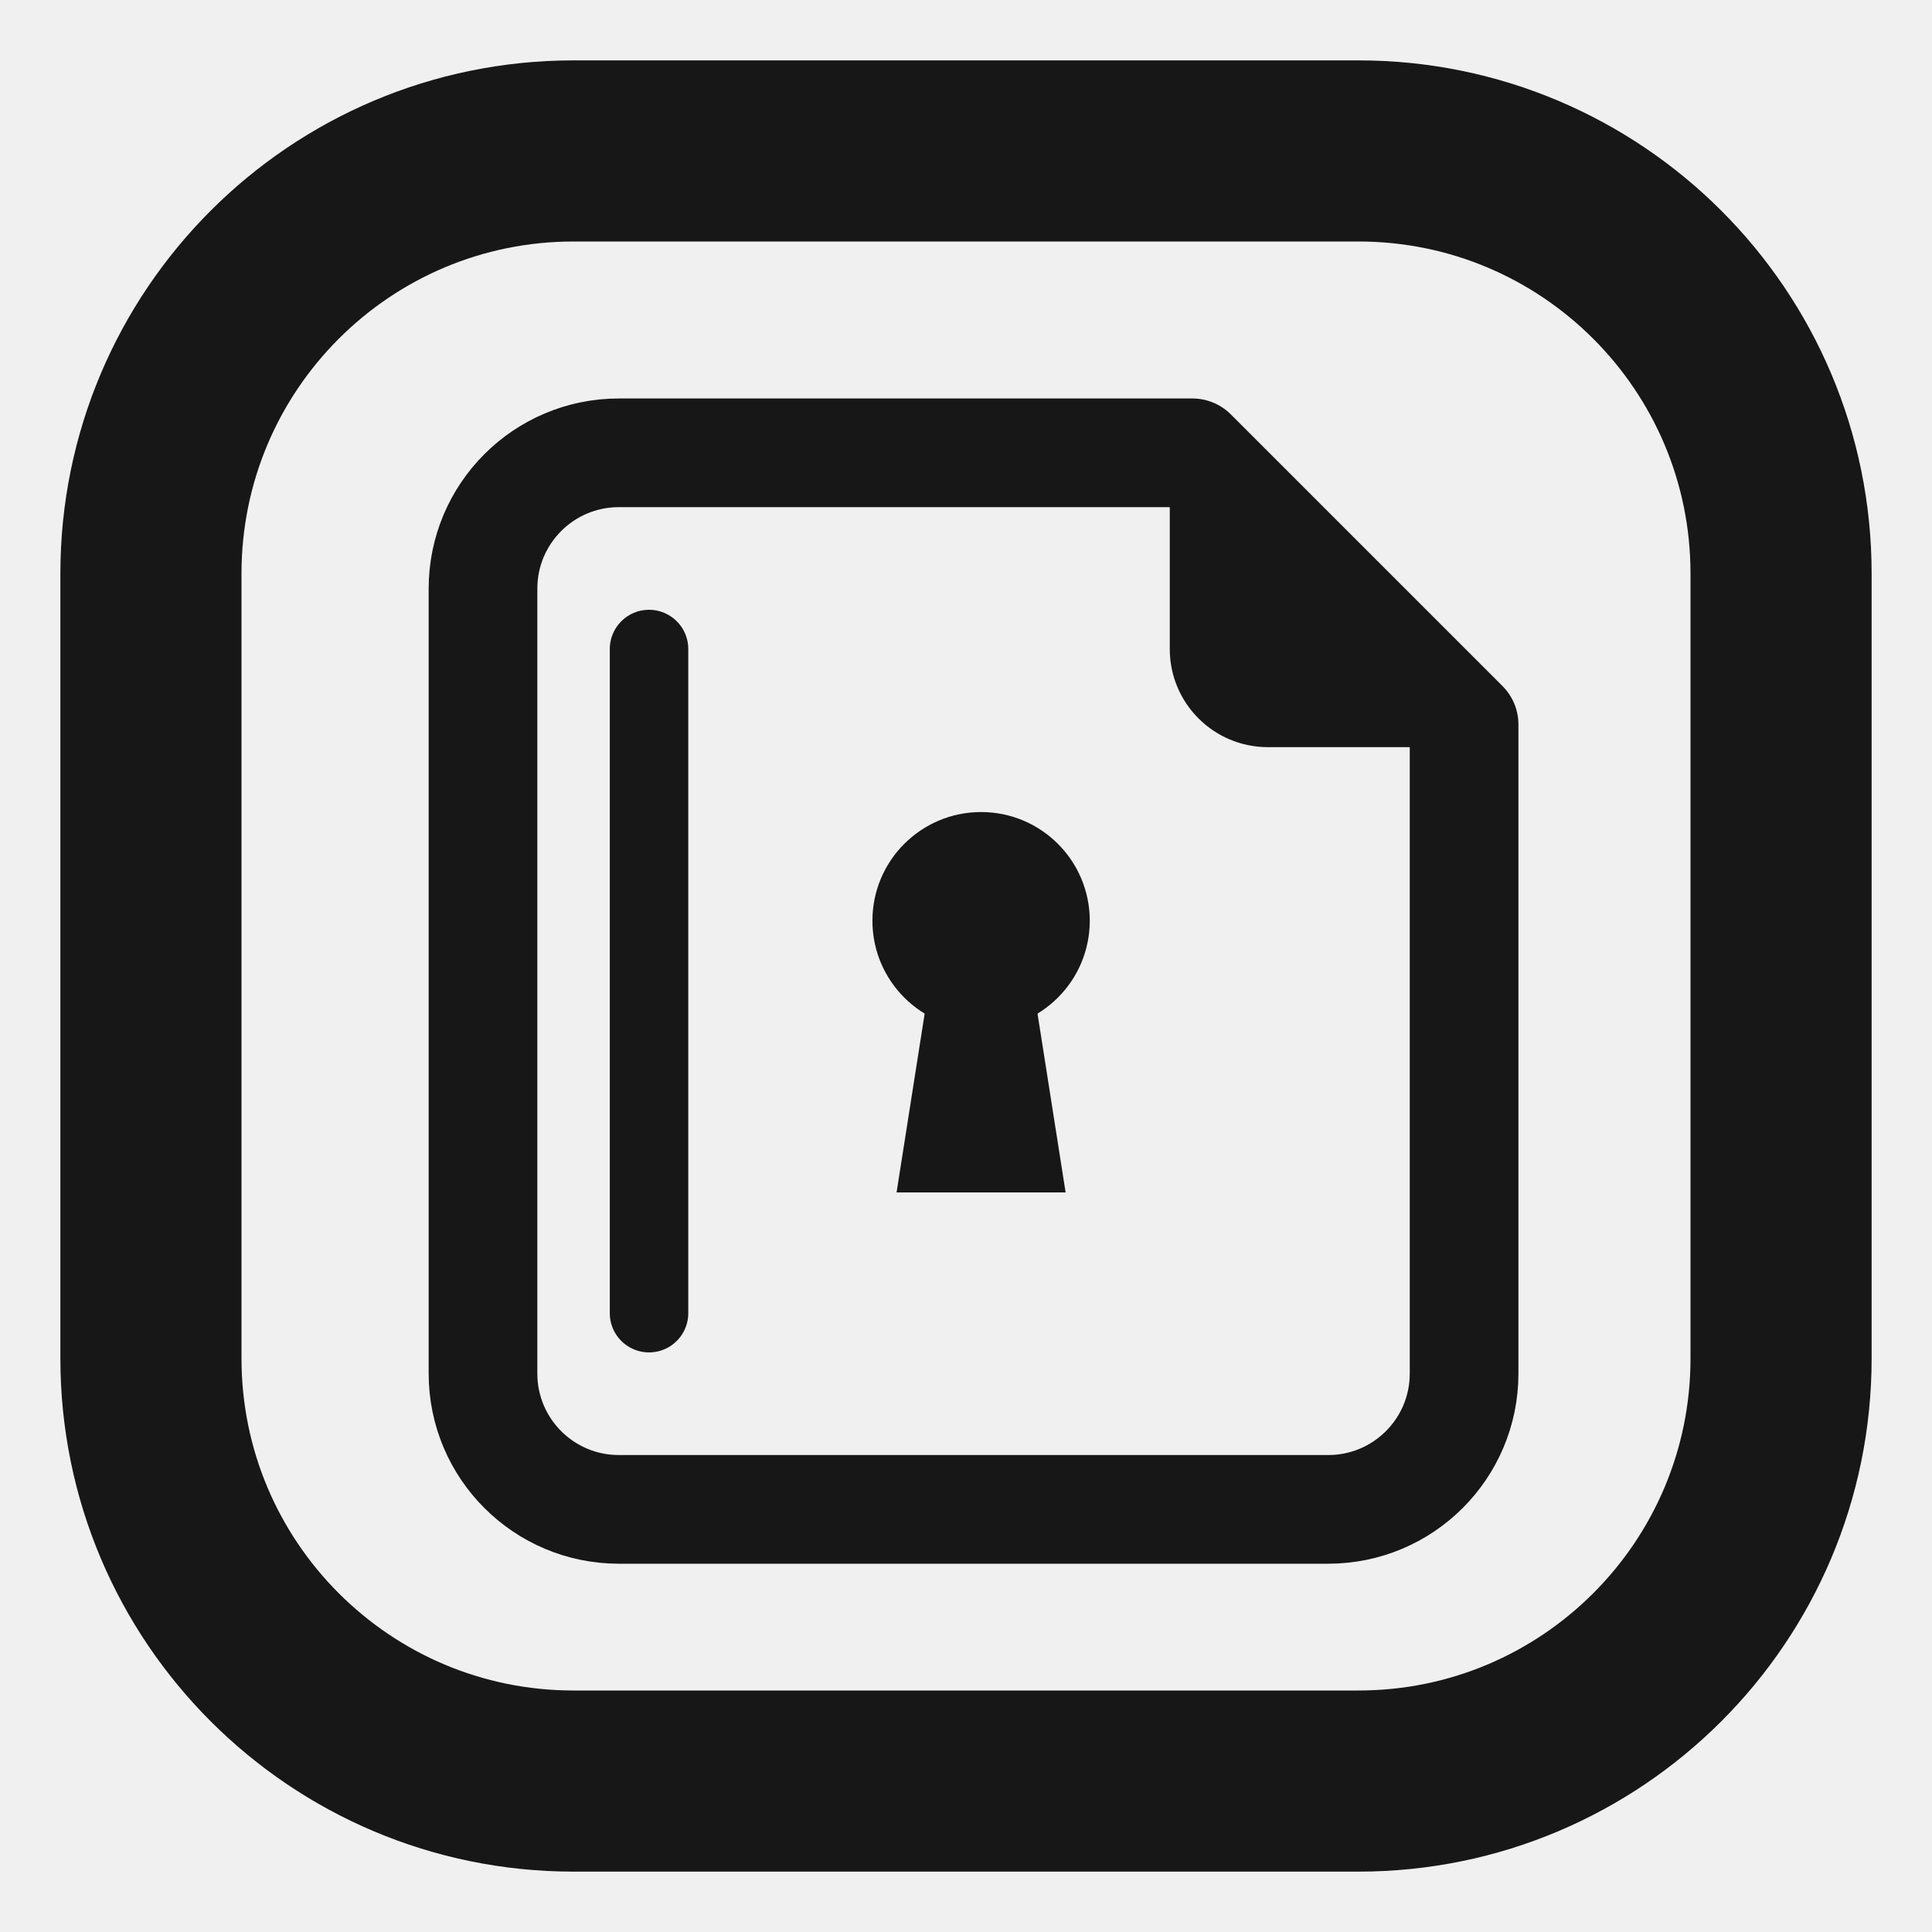
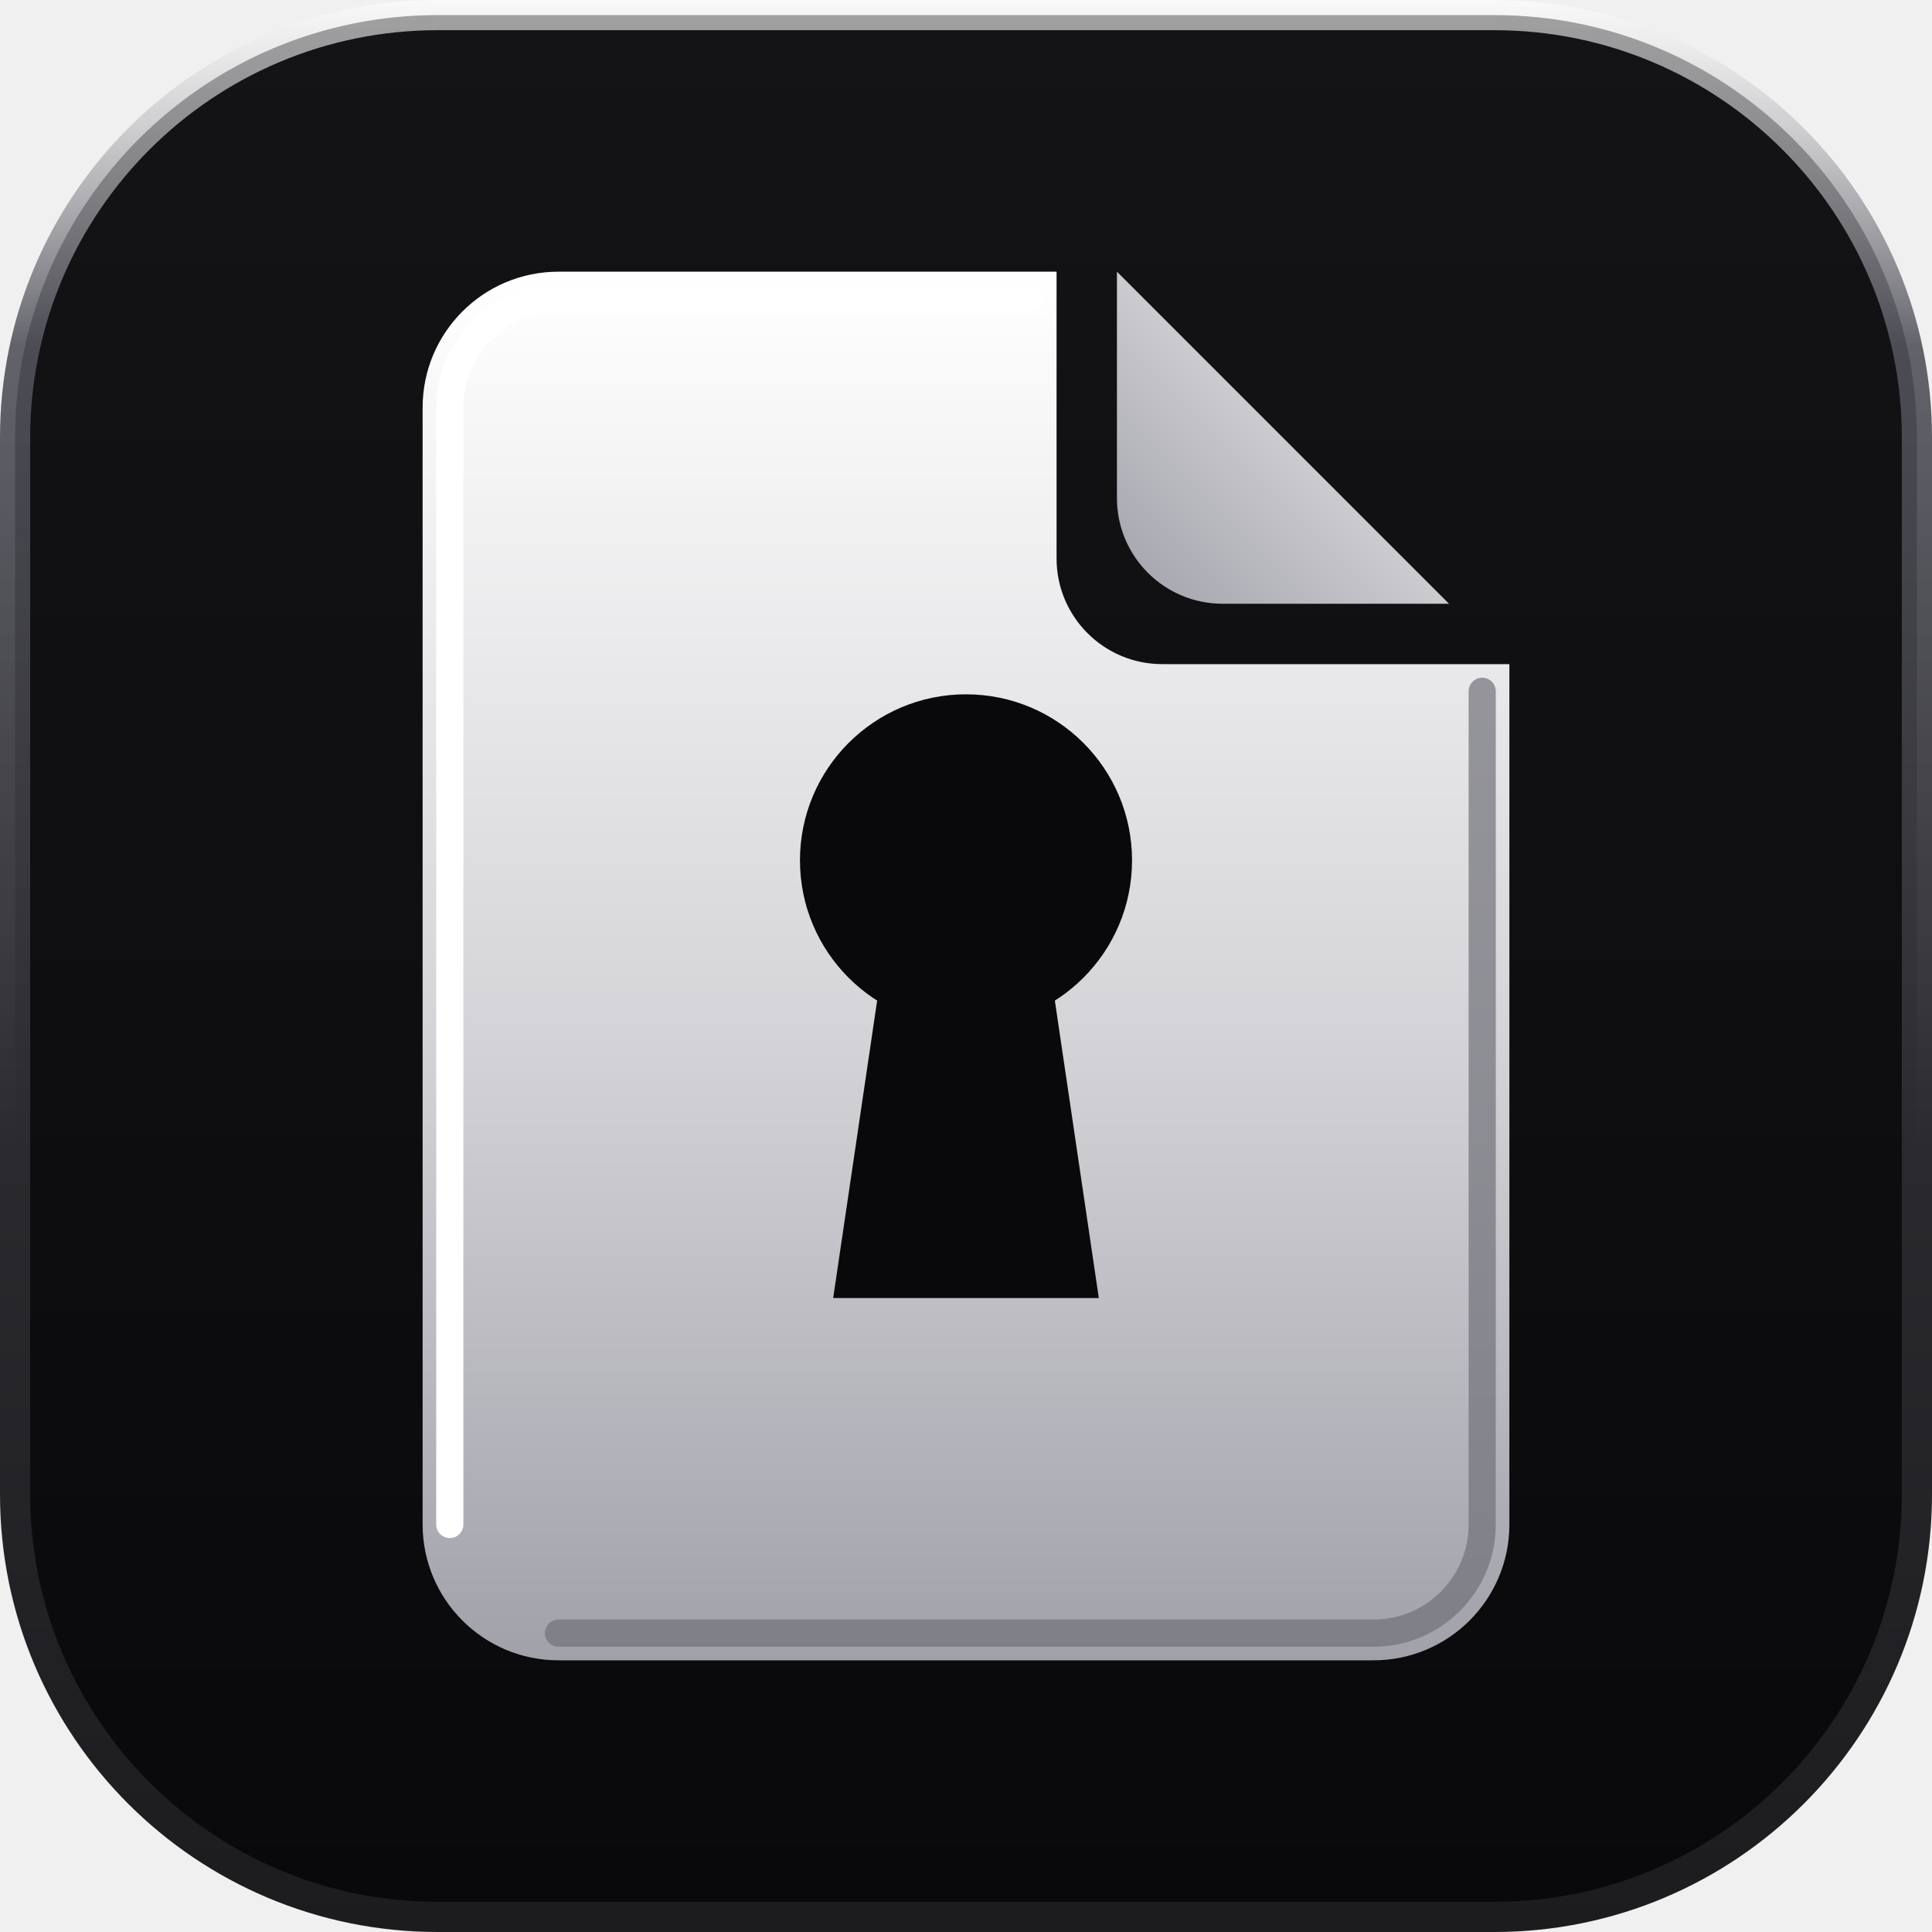
<svg xmlns="http://www.w3.org/2000/svg" viewBox="0 0 64 64">
-   <g fill="none" stroke="#171717" stroke-linejoin="round">
-     <rect x="5" y="5" width="54" height="54" rx="14" stroke-width="6" />
-     <path d="M20.5 15h19l9 9v21.5a4.5 4.5 0 0 1-4.5 4.5h-23.5a4.5 4.5 0 0 1-4.5-4.5v-26a4.5 4.5 0 0 1 4.5-4.5z" stroke-width="3.6" />
-     <path d="M21.5 21.5v22" stroke-width="2.6" stroke-linecap="round" />
-   </g>
-   <g fill="#171717" stroke="#171717" stroke-linejoin="round">
-     <path d="M39.5 15v6.5a2.5 2.5 0 0 0 2.5 2.5h6.5z" stroke-width="1.5" />
-     <circle cx="32.5" cy="30.5" r="3.6" stroke="none" />
-     <path d="M30.8 32.5h3.4l1.1 7h-5.6z" stroke="none" />
-   </g>
+   <defs>
+     <linearGradient id="dv-tile" x1="0" y1="0" x2="0" y2="64" gradientUnits="userSpaceOnUse">
+       <stop offset="0" stop-color="#141417" />
+       <stop offset="1" stop-color="#09090B" />
+     </linearGradient>
+     <linearGradient id="dv-rim" x1="0" y1="0" x2="0" y2="64" gradientUnits="userSpaceOnUse">
+       <stop offset="0" stop-color="#FFFFFF" stop-opacity="0.6" />
+       <stop offset="0.18" stop-color="#52525B" stop-opacity="0.9" />
+       <stop offset="0.6" stop-color="#2A2A2E" />
+       <stop offset="1" stop-color="#1C1C1F" />
+     </linearGradient>
+     <linearGradient id="dv-page" x1="0" y1="9" x2="0" y2="55" gradientUnits="userSpaceOnUse">
+       <stop offset="0" stop-color="#FFFFFF" />
+       <stop offset="0.55" stop-color="#D4D4D8" />
+       <stop offset="1" stop-color="#A1A1AA" />
+     </linearGradient>
+     <linearGradient id="dv-flap" x1="37" y1="20" x2="48" y2="9" gradientUnits="userSpaceOnUse">
+       <stop offset="0" stop-color="#A1A1AA" />
+       <stop offset="1" stop-color="#F4F4F5" />
+     </linearGradient>
+   </defs>
+   <rect x="0.5" y="0.5" width="63" height="63" rx="14" fill="url(#dv-tile)" stroke="url(#dv-rim)" stroke-width="1" />
+   <path d="M18.5 9H35V18.5A3.5 3.5 0 0 0 38.5 22H50V50.5A4.5 4.5 0 0 1 45.5 55H18.5A4.5 4.5 0 0 1 14 50.5V13.5A4.5 4.5 0 0 1 18.5 9Z" fill="url(#dv-page)" />
+   <path d="M37 9L48 20H40.5A3.5 3.5 0 0 1 37 16.5Z" fill="url(#dv-flap)" />
+   <path d="M14.9 50.5V13.5A3.6 3.6 0 0 1 18.5 9.9H34.1" fill="none" stroke="#FFFFFF" stroke-width="0.9" stroke-linecap="round" />
+   <path d="M49.1 22.9V50.5A3.6 3.6 0 0 1 45.5 54.1H18.5" fill="none" stroke="#71717A" stroke-opacity="0.7" stroke-width="0.9" stroke-linecap="round" />
+   <circle cx="32" cy="28.5" r="5.5" fill="#09090B" />
+   <path d="M29.3 31.5H34.7L36.4 43H27.6Z" fill="#09090B" />
</svg>
